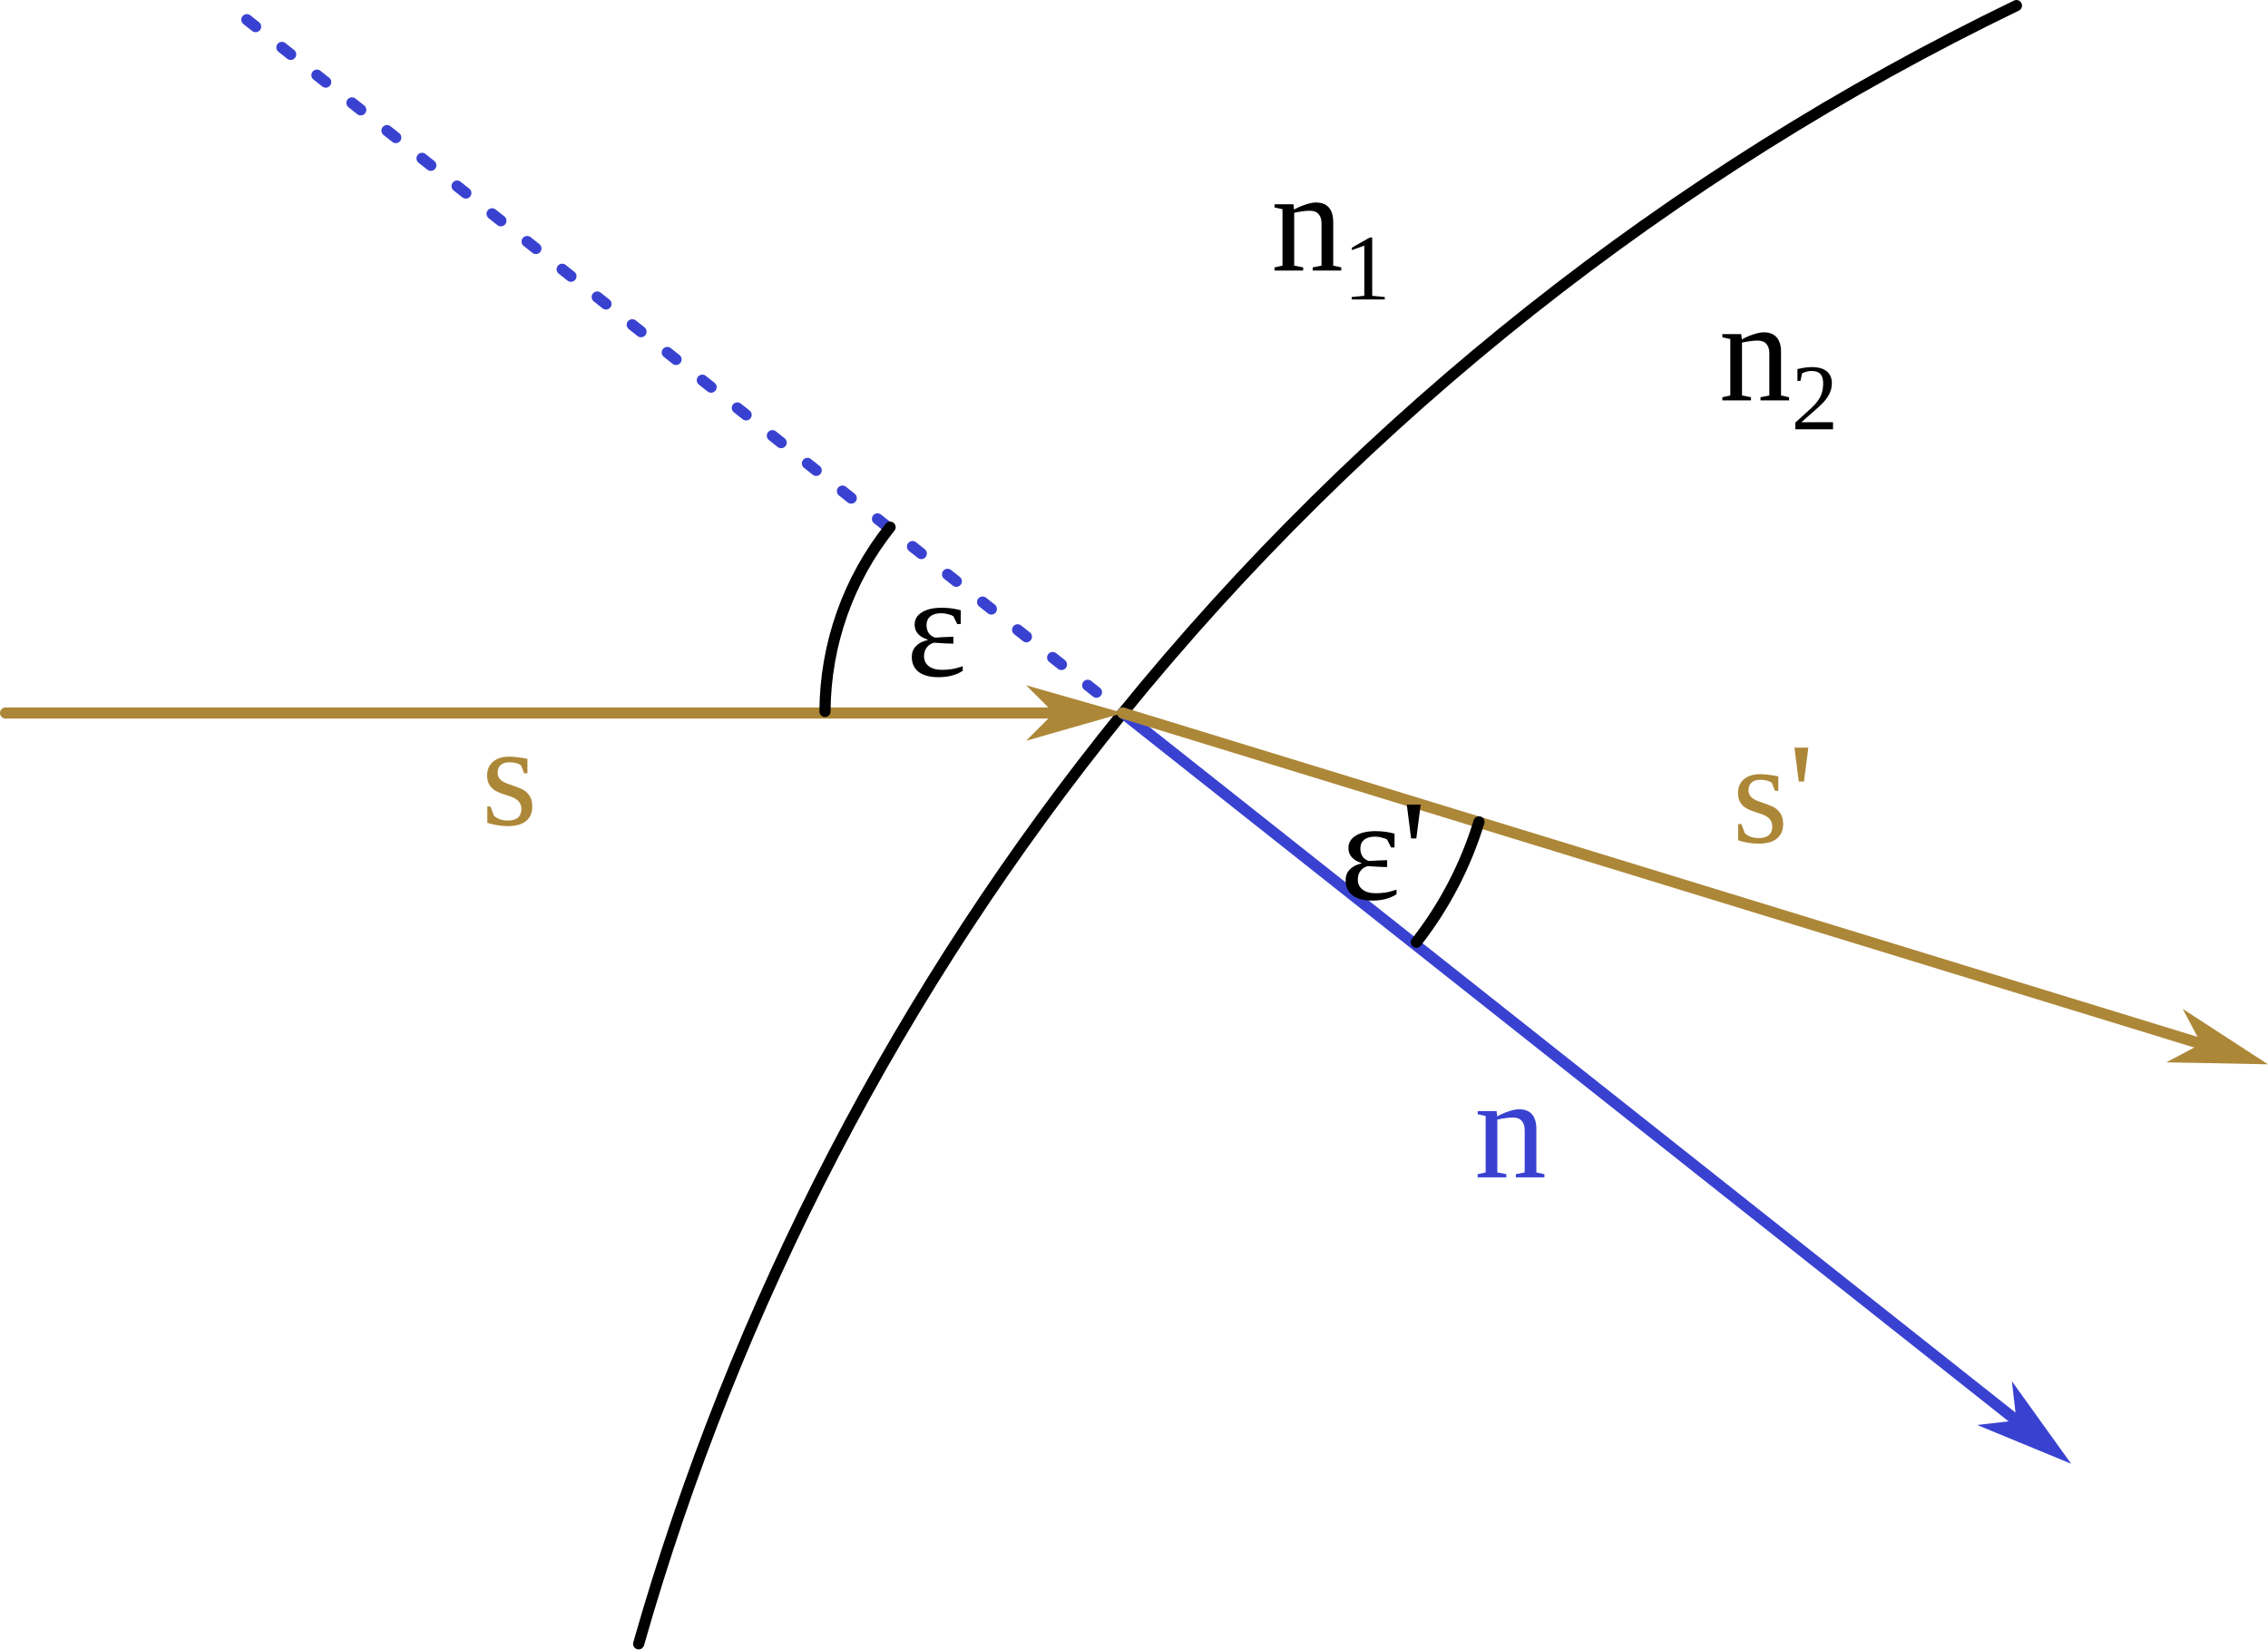
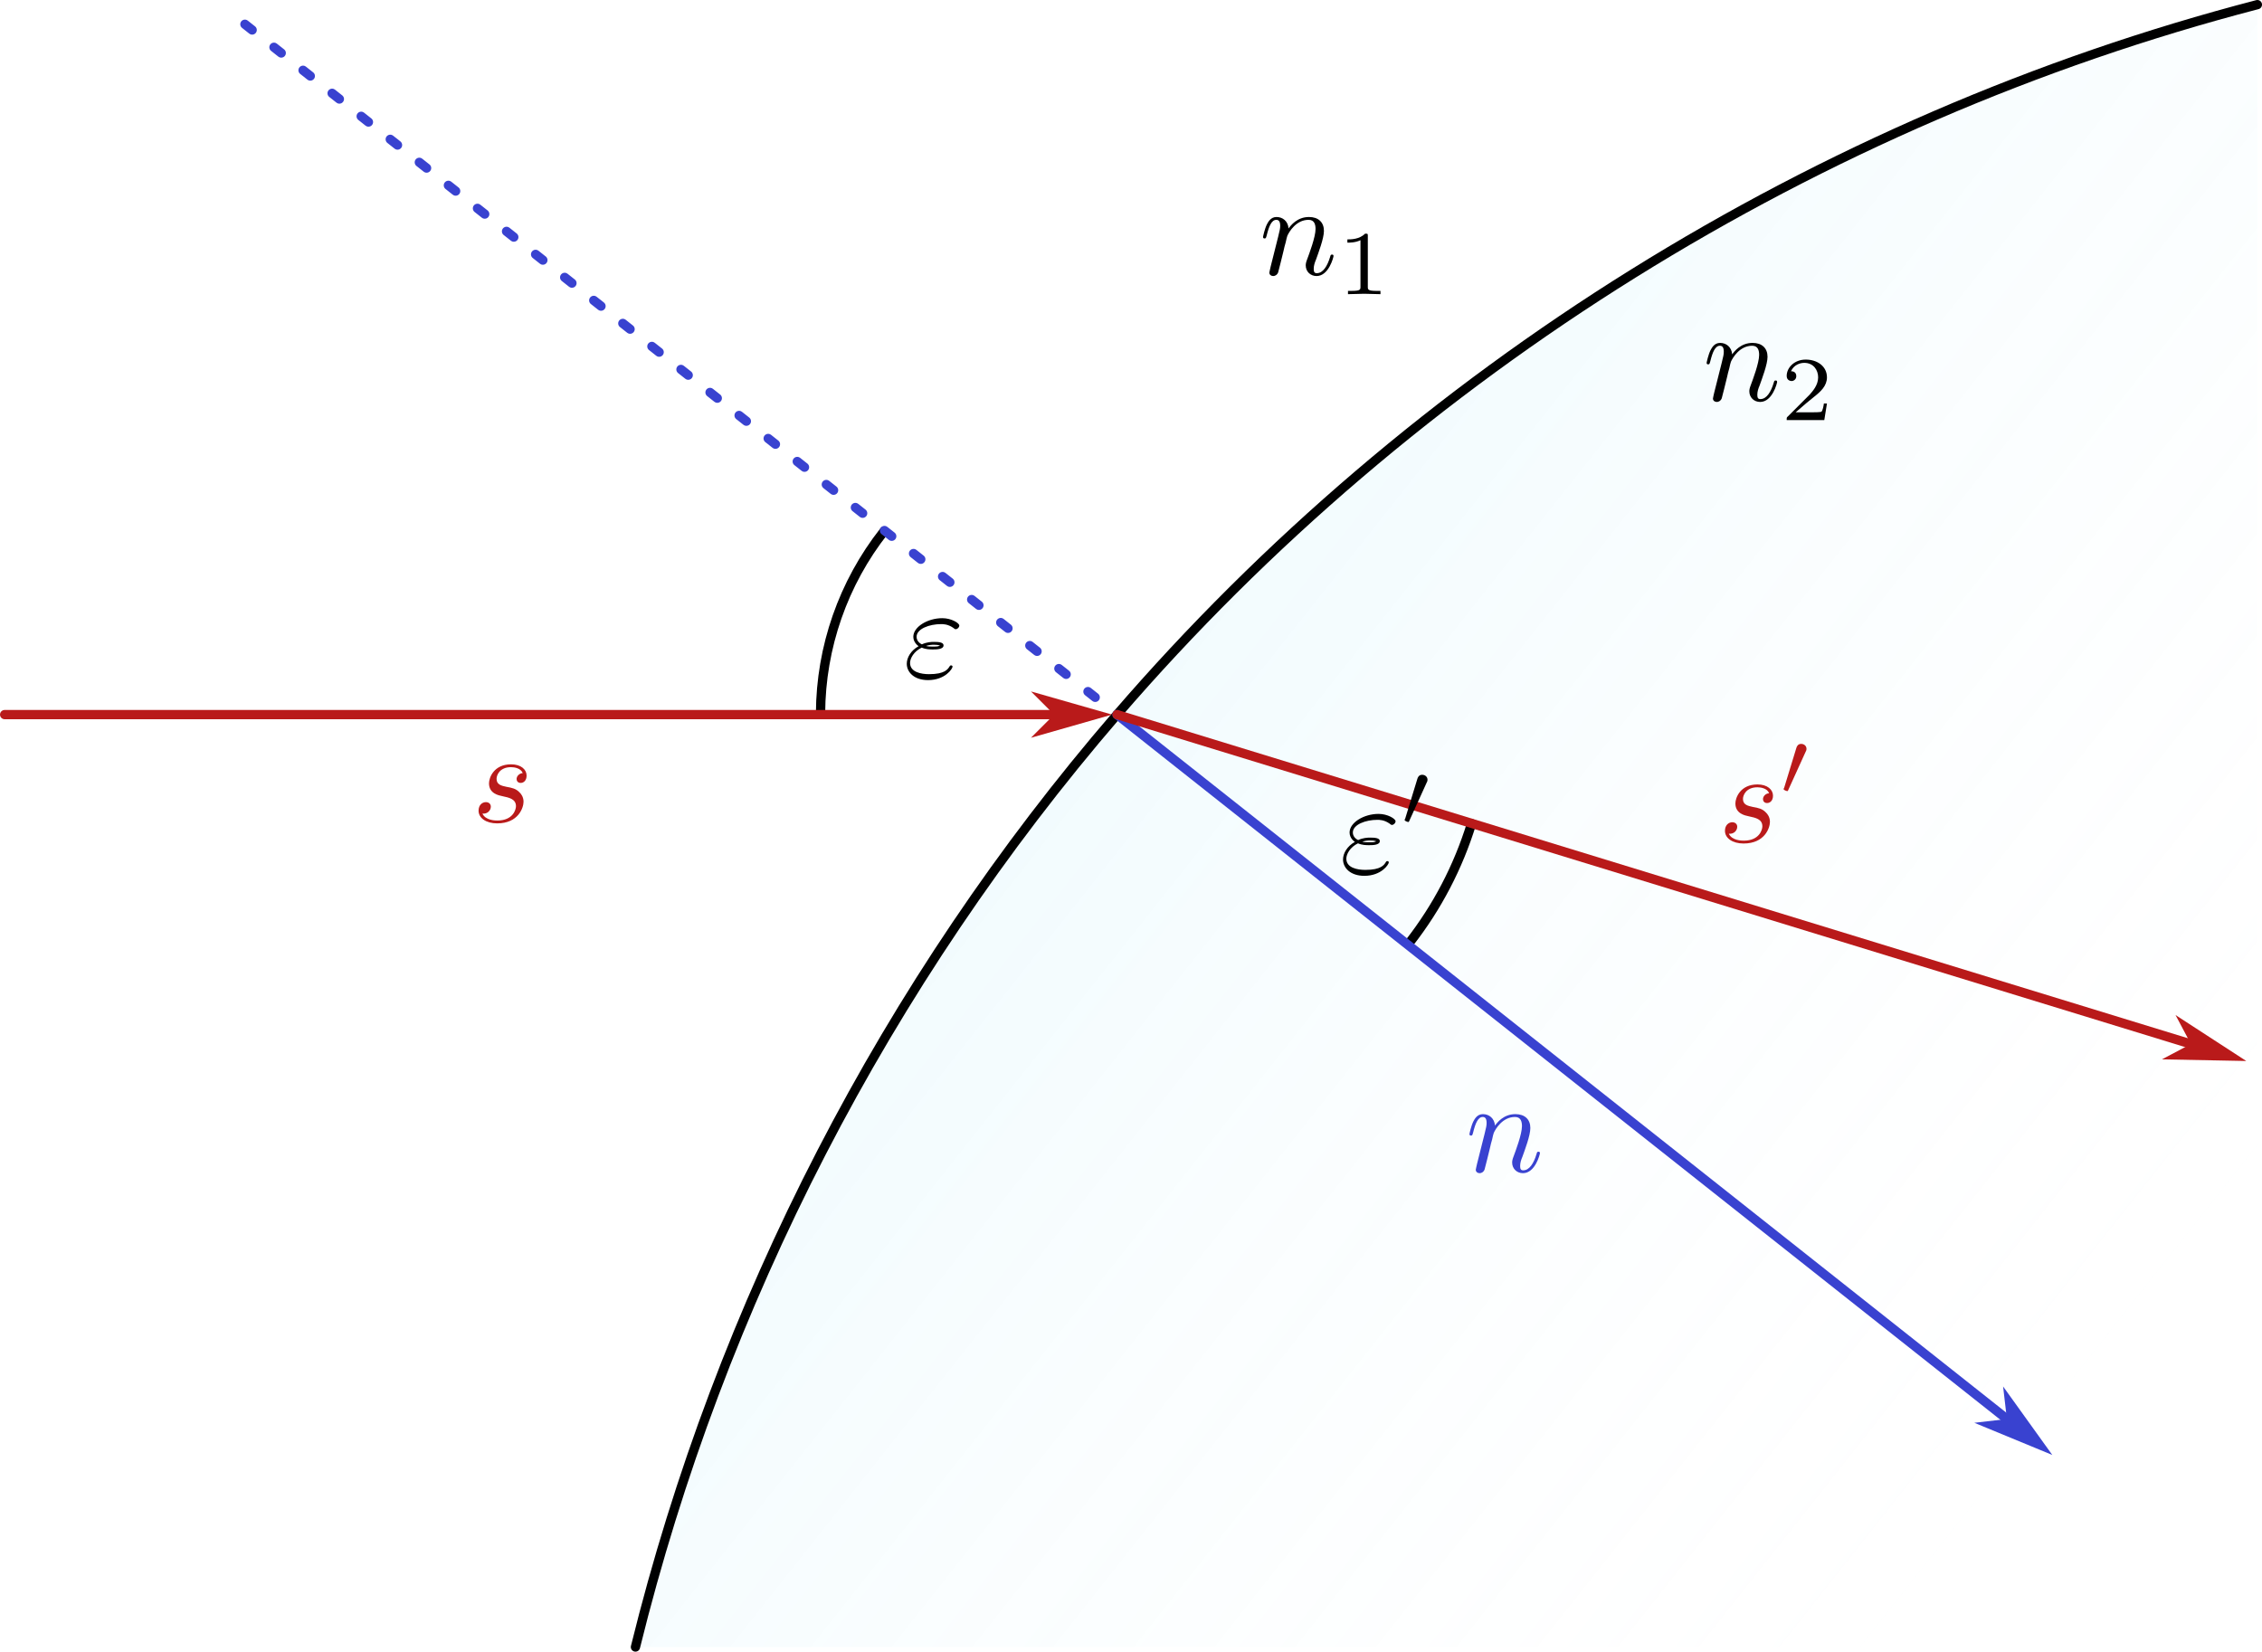
- <svg xmlns="http://www.w3.org/2000/svg" width="60.907mm" height="44.3mm" viewBox="0 0 60.907 44.3" version="1.1" id="svg5">
+ <svg xmlns="http://www.w3.org/2000/svg" xmlns:xlink="http://www.w3.org/1999/xlink" width="61.007mm" height="44.55mm" viewBox="0 0 61.007 44.55" version="1.1" id="svg5">
  <defs id="defs2">
-     <marker style="overflow:visible" id="marker41430" refX="0" refY="0" orient="auto-start-reverse" markerWidth="8.75" markerHeight="5" viewBox="0 0 8.75 5" preserveAspectRatio="xMidYMid">
-       <path style="fill:context-stroke;fill-rule:evenodd;stroke:none" d="M 0,0 5,-5 -12.5,0 5,5 Z" id="path41428" transform="scale(-0.5)" />
-     </marker>
-     <marker style="overflow:visible" id="marker41430_Fnone_S-ad8738" refX="0" refY="0" orient="auto-start-reverse" markerWidth="8.75" markerHeight="5" viewBox="0 0 8.75 5" preserveAspectRatio="xMidYMid">
-       <path style="fill:#ad8738;fill-rule:evenodd;stroke:none" d="M 0,0 5,-5 -12.5,0 5,5 Z" id="path41576" transform="scale(-0.5)" />
-     </marker>
+     <linearGradient id="linearGradient68491">
+       <stop style="stop-color:#00b7ea;stop-opacity:0.106;" offset="0" id="stop68487" />
+       <stop style="stop-color:#ffffff;stop-opacity:0;" offset="1" id="stop68489" />
+     </linearGradient>
    <marker style="overflow:visible" id="Arrow1L" refX="0" refY="0" orient="auto-start-reverse" markerWidth="8.75" markerHeight="5" viewBox="0 0 8.75 5" preserveAspectRatio="xMidYMid">
      <path style="fill:context-stroke;fill-rule:evenodd;stroke:none" d="M 0,0 5,-5 -12.5,0 5,5 Z" id="arrow1L" transform="scale(-0.5)" />
+     </marker>
+     <marker style="overflow:visible" id="Arrow1L_Fnone_S-b91a1a" refX="0" refY="0" orient="auto-start-reverse" markerWidth="8.75" markerHeight="5" viewBox="0 0 8.75 5" preserveAspectRatio="xMidYMid">
+       <path style="fill:#b91a1a;fill-rule:evenodd;stroke:none" d="M 0,0 5,-5 -12.5,0 5,5 Z" id="path122865" transform="scale(-0.5)" />
+     </marker>
+     <marker style="overflow:visible" id="Arrow1L_Fnone_S-b91a1a_reversed" refX="0" refY="0" orient="auto" markerWidth="8.75" markerHeight="5" viewBox="0 0 8.75 5" preserveAspectRatio="xMidYMid">
+       <g transform="rotate(180,0,0)" id="g122870">
+         <path style="fill:#b91a1a;fill-rule:evenodd;stroke:none" d="M 0,0 5,-5 -12.5,0 5,5 Z" id="path122868" transform="scale(-0.5)" />
+       </g>
    </marker>
    <marker style="overflow:visible" id="Arrow1L_Fnone_S-3942d0" refX="0" refY="0" orient="auto-start-reverse" markerWidth="8.75" markerHeight="5" viewBox="0 0 8.75 5" preserveAspectRatio="xMidYMid">
      <path style="fill:#3942d0;fill-rule:evenodd;stroke:none" d="M 0,0 5,-5 -12.5,0 5,5 Z" id="path41582" transform="scale(-0.5)" />
    </marker>
-     <marker style="overflow:visible" id="Arrow1L_Fnone_S-ad8738" refX="0" refY="0" orient="auto-start-reverse" markerWidth="8.75" markerHeight="5" viewBox="0 0 8.75 5" preserveAspectRatio="xMidYMid">
-       <path style="fill:#ad8738;fill-rule:evenodd;stroke:none" d="M 0,0 5,-5 -12.5,0 5,5 Z" id="path41579" transform="scale(-0.5)" />
-     </marker>
-     <marker style="overflow:visible" id="Arrow1L_Fnone_S-ad8738_reversed" refX="0" refY="0" orient="auto" markerWidth="8.75" markerHeight="5" viewBox="0 0 8.75 5" preserveAspectRatio="xMidYMid">
-       <g transform="rotate(180,0,0)" id="g41587">
-         <path style="fill:#ad8738;fill-rule:evenodd;stroke:none" d="M 0,0 5,-5 -12.5,0 5,5 Z" id="path41585" transform="scale(-0.5)" />
+     <defs id="id-a40efed2-dd10-48c7-91ae-0a2657294b87">
+       <g id="id-cb6edfe9-d0ef-463b-b6ff-732cc5ac2eb6">
+         <g id="id-99acf656-a1e8-435a-8cd7-b72390987034" />
+         <g id="id-228c1a37-0928-40a1-8f78-6102290573c5">
+           <path d="M 3.891,-3.734 C 3.625,-3.719 3.422,-3.5 3.422,-3.281 c 0,0.141 0.094,0.297 0.312,0.297 0.219,0 0.453,-0.172 0.453,-0.562 C 4.188,-4 3.766,-4.406 3,-4.406 c -1.312,0 -1.688,1.016 -1.688,1.453 0,0.781 0.734,0.922 1.031,0.984 0.516,0.109 1.031,0.219 1.031,0.766 0,0.25 -0.219,1.094 -1.422,1.094 -0.141,0 -0.906,0 -1.141,-0.531 0.391,0.047 0.641,-0.25 0.641,-0.531 0,-0.219 -0.172,-0.344 -0.375,-0.344 -0.266,0 -0.562,0.203 -0.562,0.656 0,0.562 0.578,0.969 1.422,0.969 1.625,0 2.016,-1.203 2.016,-1.656 0,-0.359 -0.188,-0.609 -0.312,-0.719 -0.266,-0.281 -0.562,-0.344 -1,-0.422 -0.359,-0.078 -0.75,-0.156 -0.75,-0.609 C 1.891,-3.578 2.125,-4.188 3,-4.188 c 0.25,0 0.75,0.078 0.891,0.453 z m 0,0" id="id-9bd907cc-fc22-42d2-81ae-a7f9586133f5" />
+         </g>
+         <g id="id-41c7bb74-365b-43b9-963f-7880ff7cdfcd">
+           <path d="m 0.875,-0.594 c -0.031,0.156 -0.094,0.391 -0.094,0.438 0,0.172 0.141,0.266 0.297,0.266 0.125,0 0.297,-0.078 0.375,-0.281 0,-0.016 0.125,-0.484 0.188,-0.734 l 0.219,-0.891 C 1.906,-2.031 1.969,-2.25 2.031,-2.469 c 0.031,-0.172 0.109,-0.469 0.125,-0.5 0.141,-0.312 0.672,-1.219 1.625,-1.219 0.453,0 0.531,0.375 0.531,0.703 0,0.609 -0.484,1.891 -0.641,2.312 C 3.578,-0.938 3.562,-0.812 3.562,-0.703 c 0,0.469 0.359,0.812 0.828,0.812 0.938,0 1.297,-1.453 1.297,-1.531 0,-0.109 -0.078,-0.109 -0.109,-0.109 -0.109,0 -0.109,0.031 -0.156,0.188 -0.203,0.672 -0.531,1.234 -1.016,1.234 -0.172,0 -0.234,-0.094 -0.234,-0.328 0,-0.25 0.078,-0.484 0.172,-0.703 0.188,-0.531 0.609,-1.625 0.609,-2.203 0,-0.656 -0.422,-1.062 -1.141,-1.062 -0.906,0 -1.391,0.641 -1.562,0.875 -0.047,-0.562 -0.453,-0.875 -0.922,-0.875 -0.453,0 -0.641,0.391 -0.734,0.562 C 0.422,-3.5 0.297,-2.906 0.297,-2.875 c 0,0.109 0.094,0.109 0.109,0.109 0.109,0 0.109,-0.016 0.172,-0.234 0.172,-0.703 0.375,-1.188 0.734,-1.188 0.188,0 0.297,0.125 0.297,0.453 0,0.219 -0.031,0.328 -0.156,0.844 z m 0,0" id="id-4b056b67-7729-414f-bee2-ce72c3a88d91" />
+         </g>
+         <g id="id-d7de61a4-a676-4b5d-99f1-ee28e2f9f4e0">
+           <path d="M 1.406,-2.266 C 1.734,-2.125 2.031,-2.125 2.266,-2.125 c 0.25,0 0.812,0 0.812,-0.312 0,-0.234 -0.359,-0.266 -0.734,-0.266 -0.203,0 -0.562,0.016 -0.922,0.188 C 1.188,-2.625 1.016,-2.828 1.016,-3.094 c 0,-0.609 0.984,-0.969 1.875,-0.969 0.156,0 0.516,0 0.922,0.281 0.109,0.078 0.125,0.109 0.188,0.109 0.141,0 0.281,-0.141 0.281,-0.281 0,-0.188 -0.609,-0.562 -1.297,-0.562 -1.141,0 -2.219,0.672 -2.219,1.422 0,0.438 0.359,0.688 0.406,0.719 -0.594,0.328 -0.906,0.875 -0.906,1.344 0,0.641 0.562,1.25 1.625,1.25 1.312,0 1.875,-0.875 1.875,-1.031 0,-0.062 -0.062,-0.094 -0.109,-0.094 -0.062,0 -0.094,0.031 -0.109,0.062 -0.141,0.234 -0.375,0.609 -1.578,0.609 -0.609,0 -1.453,-0.156 -1.453,-0.859 0,-0.344 0.281,-0.875 0.891,-1.172 z m 0.328,-0.125 c 0.234,-0.078 0.438,-0.094 0.609,-0.094 0.25,0 0.281,0.016 0.469,0.062 -0.156,0.062 -0.172,0.078 -0.547,0.078 -0.219,0 -0.344,0 -0.531,-0.047 z m 0,0" id="id-a2526ba7-92b8-4940-8e50-528f0ad32d5c" />
+         </g>
+         <g id="id-6de5cdc5-ca3b-4b8a-b275-d674bd05df5f" />
+         <g id="id-288c4c2e-8a76-4006-8b31-e6f9eb1abae4">
+           <path d="m 2.016,-3.297 c 0.062,-0.109 0.062,-0.172 0.062,-0.219 0,-0.219 -0.188,-0.375 -0.406,-0.375 -0.266,0 -0.344,0.219 -0.375,0.328 L 0.375,-0.547 c -0.016,0.016 -0.047,0.094 -0.047,0.109 0,0.078 0.219,0.156 0.281,0.156 0.047,0 0.047,-0.016 0.094,-0.125 z m 0,0" id="id-b47e2dbb-0425-469d-91d5-e02eb059066b" />
+         </g>
+         <g id="id-93207250-c330-4a9f-a267-ae11bebdea6e" />
+         <g id="id-af14403f-3d0c-49ff-adab-f78a90ad8a59">
+           <path d="m 2.328,-4.438 c 0,-0.188 0,-0.188 -0.203,-0.188 -0.453,0.438 -1.078,0.438 -1.359,0.438 v 0.25 c 0.156,0 0.625,0 1,-0.188 v 3.547 c 0,0.234 0,0.328 -0.688,0.328 H 0.812 V 0 c 0.125,0 0.984,-0.031 1.234,-0.031 0.219,0 1.094,0.031 1.25,0.031 V -0.25 H 3.031 c -0.703,0 -0.703,-0.094 -0.703,-0.328 z m 0,0" id="id-2c3c7154-bec3-4fc1-a7a9-86f33d339d1e" />
+         </g>
+         <g id="id-c22c24c4-fd32-41de-a624-e0d40b038a5c">
+           <path d="M 3.516,-1.266 H 3.281 c -0.016,0.156 -0.094,0.562 -0.188,0.625 C 3.047,-0.594 2.516,-0.594 2.406,-0.594 H 1.125 c 0.734,-0.641 0.984,-0.844 1.391,-1.172 0.516,-0.406 1,-0.844 1,-1.5 0,-0.844 -0.734,-1.359 -1.625,-1.359 -0.859,0 -1.453,0.609 -1.453,1.25 0,0.344 0.297,0.391 0.375,0.391 0.156,0 0.359,-0.125 0.359,-0.375 0,-0.125 -0.047,-0.375 -0.406,-0.375 C 0.984,-4.219 1.453,-4.375 1.781,-4.375 c 0.703,0 1.062,0.547 1.062,1.109 0,0.609 -0.438,1.078 -0.656,1.328 L 0.516,-0.266 C 0.438,-0.203 0.438,-0.188 0.438,0 h 2.875 z m 0,0" id="id-7d6d0520-21fe-4280-b107-56e679e04471" />
+         </g>
      </g>
-     </marker>
+     </defs>
+     <linearGradient xlink:href="#linearGradient68491" id="linearGradient68493" x1="89.057" y1="41.337" x2="125.225" y2="69.97" gradientUnits="userSpaceOnUse" />
  </defs>
-   <g id="layer1" transform="translate(-69.84898,-30.85)">
-     <path style="fill:none;stroke:#000000;stroke-width:0.3;stroke-linecap:round;stroke-linejoin:miter;stroke-dasharray:none;stroke-opacity:1" d="m 87,75 c 2.591,-9.095 7.043,-17.655 13,-25 6.48,-7.989 14.738,-14.526 24,-19" id="path297" />
-     <path style="fill:none;stroke:#3942d0;stroke-width:0.3;stroke-linecap:round;stroke-linejoin:miter;stroke-dasharray:none;stroke-opacity:1;marker-end:url(#Arrow1L_Fnone_S-3942d0)" d="m 100,50 24,19" id="path301" />
-     <path style="fill:none;stroke:#ad8738;stroke-width:0.3;stroke-linecap:round;stroke-linejoin:miter;stroke-dasharray:none;stroke-opacity:1;marker-end:url(#marker41430_Fnone_S-ad8738)" d="m 100,50 28.963,8.885" id="path305" />
-     <path style="fill:none;stroke:#ad8738;stroke-width:0.298;stroke-linecap:round;stroke-linejoin:miter;stroke-dasharray:none;stroke-opacity:1;marker-start:url(#Arrow1L_Fnone_S-ad8738_reversed)" d="M 98.151,50 H 69.998" id="path309" />
-     <path style="fill:none;stroke:#3942d0;stroke-width:0.3;stroke-linecap:round;stroke-linejoin:miter;stroke-dasharray:0.3, 0.9;stroke-dashoffset:1.5;stroke-opacity:1" d="M 100,50 76,31" id="path421" />
+   <g id="layer1" transform="translate(-69.87363,-30.725)">
+     <path style="fill:url(#linearGradient68493);fill-opacity:1;fill-rule:nonzero;stroke:none;stroke-width:0.25;stroke-linecap:round;stroke-linejoin:miter;stroke-dasharray:none;stroke-opacity:1" d="m 100,50 c 8.007,-9.288 18.888,-16.062 30.756,-19.15 v 0 44.3 H 87.012 C 89.293,65.905 93.782,57.212 100,50 Z" id="path297-6-5" />
+     <path style="fill:none;fill-opacity:1;fill-rule:nonzero;stroke:#000000;stroke-width:0.25;stroke-linecap:round;stroke-linejoin:miter;stroke-dasharray:none;stroke-opacity:1" d="M 87.012,75.15 C 89.293,65.905 93.782,57.212 100,50 c 8.007,-9.288 18.888,-16.062 30.756,-19.15" id="path297-6" />
+     <path style="fill:none;stroke:#000000;stroke-width:0.25;stroke-linecap:round;stroke-linejoin:bevel;stroke-dasharray:none;stroke-dashoffset:0;stroke-opacity:1;paint-order:fill markers stroke" id="path2628-3" d="m 92.004,49.958 a 8,8 0 0 1 1.713,-4.905" />
+     <path style="fill:none;stroke:#000000;stroke-width:0.25;stroke-linecap:round;stroke-linejoin:bevel;stroke-dasharray:none;stroke-dashoffset:0;stroke-opacity:1;paint-order:fill markers stroke" id="path2628" d="m 109.562,52.94 a 10,10 0 0 1 -1.678,3.216" />
+     <path style="fill:none;stroke:#3942d0;stroke-width:0.25;stroke-linecap:round;stroke-linejoin:miter;stroke-dasharray:none;stroke-opacity:1;marker-end:url(#Arrow1L_Fnone_S-3942d0)" d="m 100,50 24,19" id="path301" />
+     <path style="fill:none;stroke:#b91a1a;stroke-width:0.25;stroke-linecap:round;stroke-linejoin:miter;stroke-dasharray:none;stroke-opacity:1;marker-end:url(#Arrow1L_Fnone_S-b91a1a)" d="m 100,50 28.963,8.885" id="path305" />
+     <path style="fill:none;stroke:#b91a1a;stroke-width:0.25;stroke-linecap:round;stroke-linejoin:miter;stroke-dasharray:none;stroke-opacity:1;marker-start:url(#Arrow1L_Fnone_S-b91a1a_reversed)" d="M 98.304,50 H 69.999" id="path309" />
+     <path style="fill:none;stroke:#3942d0;stroke-width:0.25;stroke-linecap:round;stroke-linejoin:miter;stroke-dasharray:0.25, 0.75;stroke-dashoffset:1.25;stroke-opacity:1" d="M 100,50 76,31" id="path421" />
    <path style="fill:#3c1a1a;stroke-width:4;stroke-linecap:round;stroke-linejoin:bevel;stroke-dasharray:0.253, 0.758;stroke-dashoffset:0;paint-order:fill markers stroke" id="path1786" d="m 106,50 a 6,1 0 0 1 -9.1e-4,0.017" />
-     <path style="fill:none;stroke:#000000;stroke-width:0.3;stroke-linecap:round;stroke-linejoin:bevel;stroke-dasharray:none;stroke-dashoffset:0;stroke-opacity:1;paint-order:fill markers stroke" id="path2628" d="m 109.567,52.924 a 10,10 0 0 1 -1.683,3.233" />
-     <path style="fill:none;stroke:#000000;stroke-width:0.3;stroke-linecap:round;stroke-linejoin:bevel;stroke-dasharray:none;stroke-dashoffset:0;stroke-opacity:1;paint-order:fill markers stroke" id="path2628-3" d="m 92.004,49.958 a 8,8 0 0 1 1.748,-4.949" />
-     <g aria-label="n" id="text2706" style="font-size:3.881px;line-height:1.25;font-family:'Times New Roman';-inkscape-font-specification:'Times New Roman, ';text-align:center;text-anchor:middle;stroke-width:0.265;fill:#3942d0;fill-opacity:1">
-       <path d="m 110.056,60.834 q 0.146,-0.083 0.311,-0.136 0.165,-0.055 0.275,-0.055 0.231,0 0.349,0.135 0.117,0.135 0.117,0.39 v 1.171 l 0.216,0.047 v 0.085 h -0.767 v -0.085 l 0.237,-0.047 v -1.137 q 0,-0.157 -0.078,-0.246 -0.076,-0.091 -0.237,-0.091 -0.171,0 -0.419,0.055 v 1.419 l 0.241,0.047 v 0.085 h -0.769 v -0.085 l 0.214,-0.047 v -1.516 l -0.214,-0.047 v -0.085 h 0.508 z" id="path15132" style="fill:#3942d0;fill-opacity:1" />
+     <g fill="#000000" fill-opacity="1" id="id-f32fefc8-321d-4ddb-a3ca-703c354fbbfe" transform="matrix(0.352778,0,0,0.352778,30.1368,5.353203)" style="fill:#b91a1a;fill-opacity:1">
+       <g transform="translate(148.712,134.765)" id="g8782" style="fill:#b91a1a;fill-opacity:1">
+         <path d="M 3.891,-3.734 C 3.625,-3.719 3.422,-3.5 3.422,-3.281 c 0,0.141 0.094,0.297 0.312,0.297 0.219,0 0.453,-0.172 0.453,-0.562 C 4.188,-4 3.766,-4.406 3,-4.406 c -1.312,0 -1.688,1.016 -1.688,1.453 0,0.781 0.734,0.922 1.031,0.984 0.516,0.109 1.031,0.219 1.031,0.766 0,0.25 -0.219,1.094 -1.422,1.094 -0.141,0 -0.906,0 -1.141,-0.531 0.391,0.047 0.641,-0.25 0.641,-0.531 0,-0.219 -0.172,-0.344 -0.375,-0.344 -0.266,0 -0.562,0.203 -0.562,0.656 0,0.562 0.578,0.969 1.422,0.969 1.625,0 2.016,-1.203 2.016,-1.656 0,-0.359 -0.188,-0.609 -0.312,-0.719 -0.266,-0.281 -0.562,-0.344 -1,-0.422 -0.359,-0.078 -0.75,-0.156 -0.75,-0.609 C 1.891,-3.578 2.125,-4.188 3,-4.188 c 0.25,0 0.75,0.078 0.891,0.453 z m 0,0" id="id-c5e11bd2-a5a9-4f4b-a71d-f2d329a11a9c" style="fill:#b91a1a;fill-opacity:1;stroke-width:0.709;stroke-dasharray:none" />
+       </g>
    </g>
-     <g aria-label="s'" id="text2710" style="font-size:3.881px;line-height:1.25;font-family:'Times New Roman';-inkscape-font-specification:'Times New Roman, ';text-align:center;text-anchor:middle;stroke-width:0.265;fill:#ad8738;fill-opacity:1">
-       <path d="m 117.736,52.971 q 0,0.265 -0.169,0.402 -0.167,0.136 -0.495,0.136 -0.133,0 -0.294,-0.028 -0.159,-0.027 -0.25,-0.061 v -0.438 h 0.085 l 0.093,0.248 q 0.142,0.129 0.369,0.129 0.368,0 0.368,-0.315 0,-0.231 -0.29,-0.33 l -0.169,-0.055 q -0.191,-0.063 -0.279,-0.127 -0.087,-0.064 -0.135,-0.157 -0.047,-0.095 -0.047,-0.227 0,-0.235 0.159,-0.369 0.161,-0.136 0.434,-0.136 0.195,0 0.489,0.059 v 0.388 h -0.089 l -0.08,-0.207 q -0.1,-0.089 -0.316,-0.089 -0.153,0 -0.235,0.076 -0.08,0.076 -0.08,0.205 0,0.108 0.072,0.182 0.074,0.074 0.222,0.123 0.279,0.095 0.364,0.138 0.085,0.044 0.144,0.108 0.061,0.063 0.093,0.144 0.034,0.081 0.034,0.201 z" id="path15122" style="fill:#ad8738;fill-opacity:1" />
-       <path d="m 118.039,50.93 h 0.373 l -0.117,0.911 h -0.14 z" id="path15124" style="fill:#ad8738;fill-opacity:1" />
+     <g fill="#000000" fill-opacity="1" id="id-ed8301f8-1c92-4236-815f-2e90b1e13594" transform="matrix(0.352778,0,0,0.352778,63.75262,1.678547)" style="fill:#b91a1a;fill-opacity:1">
+       <g transform="translate(148.712,146.72)" id="g8786" style="fill:#b91a1a;fill-opacity:1">
+         <path d="M 3.891,-3.734 C 3.625,-3.719 3.422,-3.5 3.422,-3.281 c 0,0.141 0.094,0.297 0.312,0.297 0.219,0 0.453,-0.172 0.453,-0.562 C 4.188,-4 3.766,-4.406 3,-4.406 c -1.312,0 -1.688,1.016 -1.688,1.453 0,0.781 0.734,0.922 1.031,0.984 0.516,0.109 1.031,0.219 1.031,0.766 0,0.25 -0.219,1.094 -1.422,1.094 -0.141,0 -0.906,0 -1.141,-0.531 0.391,0.047 0.641,-0.25 0.641,-0.531 0,-0.219 -0.172,-0.344 -0.375,-0.344 -0.266,0 -0.562,0.203 -0.562,0.656 0,0.562 0.578,0.969 1.422,0.969 1.625,0 2.016,-1.203 2.016,-1.656 0,-0.359 -0.188,-0.609 -0.312,-0.719 -0.266,-0.281 -0.562,-0.344 -1,-0.422 -0.359,-0.078 -0.75,-0.156 -0.75,-0.609 C 1.891,-3.578 2.125,-4.188 3,-4.188 c 0.25,0 0.75,0.078 0.891,0.453 z m 0,0" id="id-e3ad7a59-f819-495d-8dd2-a4377df838f3" style="fill:#b91a1a;fill-opacity:1;stroke-width:0.709;stroke-dasharray:none" />
+       </g>
    </g>
-     <g aria-label="s" id="text2714" style="font-size:3.881px;line-height:1.25;font-family:'Times New Roman';-inkscape-font-specification:'Times New Roman, ';text-align:center;text-anchor:middle;stroke-width:0.265;fill:#ad8738;fill-opacity:1">
-       <path d="m 84.144,52.5 q 0,0.265 -0.169,0.402 -0.167,0.136 -0.495,0.136 -0.133,0 -0.294,-0.028 -0.159,-0.027 -0.25,-0.061 v -0.438 h 0.085 l 0.093,0.248 q 0.142,0.129 0.369,0.129 0.368,0 0.368,-0.315 0,-0.231 -0.29,-0.33 l -0.169,-0.055 q -0.191,-0.063 -0.279,-0.127 -0.087,-0.064 -0.135,-0.157 -0.047,-0.095 -0.047,-0.227 0,-0.235 0.159,-0.369 0.161,-0.136 0.434,-0.136 0.195,0 0.489,0.059 v 0.388 h -0.089 l -0.08,-0.207 q -0.1,-0.089 -0.316,-0.089 -0.153,0 -0.235,0.076 -0.08,0.076 -0.08,0.205 0,0.108 0.072,0.182 0.074,0.074 0.222,0.123 0.279,0.095 0.364,0.138 0.085,0.044 0.144,0.108 0.061,0.063 0.093,0.144 0.034,0.081 0.034,0.201 z" id="path15119" style="fill:#ad8738;fill-opacity:1" />
+     <g fill="#000000" fill-opacity="1" id="id-9a226091-e1f3-47b4-b500-e216eea3c190" transform="matrix(0.352778,0,0,0.352778,63.75262,1.678547)" style="fill:#b91a1a;fill-opacity:1">
+       <g transform="translate(153.382,143.104)" id="g8790" style="fill:#b91a1a;fill-opacity:1">
+         <path d="m 2.016,-3.297 c 0.062,-0.109 0.062,-0.172 0.062,-0.219 0,-0.219 -0.188,-0.375 -0.406,-0.375 -0.266,0 -0.344,0.219 -0.375,0.328 L 0.375,-0.547 c -0.016,0.016 -0.047,0.094 -0.047,0.109 0,0.078 0.219,0.156 0.281,0.156 0.047,0 0.047,-0.016 0.094,-0.125 z m 0,0" id="id-f95fd0ca-8266-494f-863e-8e7abf728f9f" style="fill:#b91a1a;fill-opacity:1;stroke-width:0.709;stroke-dasharray:none" />
+       </g>
    </g>
-     <g aria-label="ε" id="text3480" style="font-size:3.881px;line-height:1.25;font-family:'Times New Roman';-inkscape-font-specification:'Times New Roman, ';text-align:center;text-anchor:middle;stroke-width:0.265">
-       <path d="m 95.703,48.867 q -0.26,0.171 -0.652,0.171 -0.347,0 -0.532,-0.142 -0.184,-0.144 -0.184,-0.405 0,-0.172 0.114,-0.29 0.116,-0.119 0.311,-0.159 v -0.013 q -0.349,-0.116 -0.349,-0.402 0,-0.212 0.197,-0.333 0.197,-0.121 0.532,-0.121 0.269,0 0.51,0.068 l -0.002,0.371 h -0.091 l -0.108,-0.214 q -0.051,-0.03 -0.144,-0.053 -0.091,-0.025 -0.178,-0.025 -0.189,0 -0.294,0.085 -0.102,0.083 -0.102,0.235 0,0.129 0.063,0.218 0.064,0.087 0.171,0.117 0.076,-0.008 0.225,-0.013 0.152,-0.008 0.201,-0.008 h 0.061 v 0.182 h -0.061 q -0.129,0 -0.46,-0.025 -0.131,0.038 -0.199,0.135 -0.068,0.095 -0.068,0.227 0,0.171 0.127,0.269 0.129,0.099 0.354,0.099 0.131,0 0.258,-0.019 0.127,-0.019 0.301,-0.078 z" id="path15116" />
+     <g fill="#000000" fill-opacity="1" id="id-3faf59a3-04c2-4105-9abe-84b9522e4df3" transform="matrix(0.352778,0,0,0.352778,56.93812,6.35352)" style="fill:#3942d0;fill-opacity:1">
+       <g transform="translate(148.712,158.675)" id="g8794" style="fill:#3942d0;fill-opacity:1">
+         <path d="m 0.875,-0.594 c -0.031,0.156 -0.094,0.391 -0.094,0.438 0,0.172 0.141,0.266 0.297,0.266 0.125,0 0.297,-0.078 0.375,-0.281 0,-0.016 0.125,-0.484 0.188,-0.734 l 0.219,-0.891 C 1.906,-2.031 1.969,-2.25 2.031,-2.469 c 0.031,-0.172 0.109,-0.469 0.125,-0.5 0.141,-0.312 0.672,-1.219 1.625,-1.219 0.453,0 0.531,0.375 0.531,0.703 0,0.609 -0.484,1.891 -0.641,2.312 C 3.578,-0.938 3.562,-0.812 3.562,-0.703 c 0,0.469 0.359,0.812 0.828,0.812 0.938,0 1.297,-1.453 1.297,-1.531 0,-0.109 -0.078,-0.109 -0.109,-0.109 -0.109,0 -0.109,0.031 -0.156,0.188 -0.203,0.672 -0.531,1.234 -1.016,1.234 -0.172,0 -0.234,-0.094 -0.234,-0.328 0,-0.25 0.078,-0.484 0.172,-0.703 0.188,-0.531 0.609,-1.625 0.609,-2.203 0,-0.656 -0.422,-1.062 -1.141,-1.062 -0.906,0 -1.391,0.641 -1.562,0.875 -0.047,-0.562 -0.453,-0.875 -0.922,-0.875 -0.453,0 -0.641,0.391 -0.734,0.562 C 0.422,-3.5 0.297,-2.906 0.297,-2.875 c 0,0.109 0.094,0.109 0.109,0.109 0.109,0 0.109,-0.016 0.172,-0.234 0.172,-0.703 0.375,-1.188 0.734,-1.188 0.188,0 0.297,0.125 0.297,0.453 0,0.219 -0.031,0.328 -0.156,0.844 z m 0,0" id="id-119f8096-aae3-4db7-bed3-469dedf11c94" style="fill:#3942d0;fill-opacity:1;stroke-width:0.709;stroke-dasharray:none" />
+       </g>
    </g>
-     <g aria-label="ε'" id="text3484" style="font-size:3.881px;line-height:1.25;font-family:'Times New Roman';-inkscape-font-specification:'Times New Roman, ';text-align:center;text-anchor:middle;stroke-width:0.265">
-       <path d="m 107.353,54.867 q -0.26,0.171 -0.652,0.171 -0.347,0 -0.532,-0.142 -0.184,-0.144 -0.184,-0.405 0,-0.172 0.114,-0.29 0.116,-0.119 0.311,-0.159 v -0.013 q -0.349,-0.116 -0.349,-0.402 0,-0.212 0.197,-0.333 0.197,-0.121 0.532,-0.121 0.269,0 0.51,0.068 l -0.002,0.371 h -0.091 l -0.108,-0.214 q -0.051,-0.03 -0.144,-0.053 -0.091,-0.025 -0.178,-0.025 -0.189,0 -0.294,0.085 -0.102,0.083 -0.102,0.235 0,0.129 0.062,0.218 0.064,0.087 0.171,0.117 0.076,-0.008 0.225,-0.013 0.152,-0.008 0.201,-0.008 h 0.061 v 0.182 h -0.061 q -0.129,0 -0.46,-0.025 -0.131,0.038 -0.199,0.135 -0.068,0.095 -0.068,0.227 0,0.171 0.127,0.269 0.129,0.099 0.354,0.099 0.131,0 0.258,-0.019 0.127,-0.019 0.301,-0.078 z" id="path15127" />
-       <path d="m 107.628,52.459 h 0.373 l -0.117,0.911 h -0.14 z" id="path15129" />
+     <g fill="#000000" fill-opacity="1" id="id-7afd9de3-9144-428f-8c33-a7dbf330f12d" transform="matrix(0.352778,0,0,0.352778,51.37095,-22.06238)">
+       <g transform="translate(148.712,170.63)" id="g8798">
+         <path d="m 0.875,-0.594 c -0.031,0.156 -0.094,0.391 -0.094,0.438 0,0.172 0.141,0.266 0.297,0.266 0.125,0 0.297,-0.078 0.375,-0.281 0,-0.016 0.125,-0.484 0.188,-0.734 l 0.219,-0.891 C 1.906,-2.031 1.969,-2.25 2.031,-2.469 c 0.031,-0.172 0.109,-0.469 0.125,-0.5 0.141,-0.312 0.672,-1.219 1.625,-1.219 0.453,0 0.531,0.375 0.531,0.703 0,0.609 -0.484,1.891 -0.641,2.312 C 3.578,-0.938 3.562,-0.812 3.562,-0.703 c 0,0.469 0.359,0.812 0.828,0.812 0.938,0 1.297,-1.453 1.297,-1.531 0,-0.109 -0.078,-0.109 -0.109,-0.109 -0.109,0 -0.109,0.031 -0.156,0.188 -0.203,0.672 -0.531,1.234 -1.016,1.234 -0.172,0 -0.234,-0.094 -0.234,-0.328 0,-0.25 0.078,-0.484 0.172,-0.703 0.188,-0.531 0.609,-1.625 0.609,-2.203 0,-0.656 -0.422,-1.062 -1.141,-1.062 -0.906,0 -1.391,0.641 -1.562,0.875 -0.047,-0.562 -0.453,-0.875 -0.922,-0.875 -0.453,0 -0.641,0.391 -0.734,0.562 C 0.422,-3.5 0.297,-2.906 0.297,-2.875 c 0,0.109 0.094,0.109 0.109,0.109 0.109,0 0.109,-0.016 0.172,-0.234 0.172,-0.703 0.375,-1.188 0.734,-1.188 0.188,0 0.297,0.125 0.297,0.453 0,0.219 -0.031,0.328 -0.156,0.844 z m 0,0" id="id-e51eb2ff-6c7e-4078-9c71-5af1b25025cb" style="stroke-width:0.709;stroke-dasharray:none" />
+       </g>
    </g>
-     <g aria-label="n1" id="text3488" style="font-size:3.881px;line-height:1.25;font-family:'Times New Roman';-inkscape-font-specification:'Times New Roman, ';text-align:center;text-anchor:middle;stroke-width:0.265" transform="translate(1.058333,1.5875)">
-       <path d="m 103.542,34.892 q 0.146,-0.083 0.311,-0.136 0.165,-0.055 0.275,-0.055 0.231,0 0.349,0.135 0.117,0.135 0.117,0.39 v 1.171 l 0.216,0.047 v 0.085 h -0.767 V 36.444 l 0.237,-0.047 v -1.137 q 0,-0.157 -0.078,-0.246 -0.076,-0.091 -0.237,-0.091 -0.171,0 -0.419,0.055 v 1.419 l 0.241,0.047 v 0.085 h -0.769 v -0.085 l 0.214,-0.047 v -1.516 l -0.214,-0.047 v -0.085 h 0.508 z" id="path14988" />
-       <path d="m 105.641,37.207 0.337,0.033 v 0.065 h -0.888 v -0.065 l 0.339,-0.033 v -1.347 l -0.334,0.119 v -0.065 l 0.482,-0.273 h 0.064 z" style="font-size:65%;baseline-shift:sub" id="path14990" />
+     <g fill="#000000" fill-opacity="1" id="id-5cb661e3-adb4-4093-b639-741679bbaf33" transform="matrix(0.352778,0,0,0.352778,51.37095,-22.06238)">
+       <g transform="translate(154.692,172.125)" id="g8802">
+         <path d="m 2.328,-4.438 c 0,-0.188 0,-0.188 -0.203,-0.188 -0.453,0.438 -1.078,0.438 -1.359,0.438 v 0.25 c 0.156,0 0.625,0 1,-0.188 v 3.547 c 0,0.234 0,0.328 -0.688,0.328 H 0.812 V 0 c 0.125,0 0.984,-0.031 1.234,-0.031 0.219,0 1.094,0.031 1.25,0.031 V -0.25 H 3.031 c -0.703,0 -0.703,-0.094 -0.703,-0.328 z m 0,0" id="id-29a4c9df-1452-4260-863f-a502fd777cf7" style="stroke-width:0.709;stroke-dasharray:none" />
+       </g>
    </g>
-     <g aria-label="n2" id="text3494" style="font-size:3.881px;line-height:1.25;font-family:'Times New Roman';-inkscape-font-specification:'Times New Roman, ';text-align:center;text-anchor:middle;stroke-width:0.265" transform="translate(0.5291666,-1.5875)">
-       <path d="m 116.097,41.554 q 0.146,-0.083 0.311,-0.136 0.165,-0.055 0.275,-0.055 0.231,0 0.349,0.135 0.117,0.135 0.117,0.39 v 1.171 l 0.216,0.047 v 0.085 h -0.767 v -0.085 l 0.237,-0.047 v -1.137 q 0,-0.157 -0.078,-0.246 -0.076,-0.091 -0.237,-0.091 -0.171,0 -0.419,0.055 v 1.419 l 0.241,0.047 v 0.085 h -0.769 v -0.085 l 0.214,-0.047 v -1.516 l -0.214,-0.047 v -0.085 h 0.508 z" id="path14993" />
-       <path d="m 118.545,43.968 h -1.011 v -0.181 l 0.229,-0.208 q 0.22,-0.193 0.324,-0.313 0.103,-0.119 0.148,-0.246 0.046,-0.127 0.046,-0.291 0,-0.16 -0.073,-0.244 -0.073,-0.084 -0.238,-0.084 -0.065,0 -0.134,0.018 -0.069,0.017 -0.122,0.047 l -0.043,0.202 h -0.081 v -0.318 q 0.224,-0.053 0.381,-0.053 0.271,0 0.406,0.113 0.137,0.112 0.137,0.318 0,0.138 -0.054,0.261 -0.053,0.122 -0.164,0.244 -0.111,0.121 -0.367,0.339 -0.11,0.094 -0.233,0.206 h 0.85 z" style="font-size:65%;baseline-shift:sub" id="path14995" />
+     <g fill="#000000" fill-opacity="1" id="id-38443942-6774-45a8-915b-85e1f69bc03b" transform="matrix(0.352778,0,0,0.352778,63.33489,-22.88382)">
+       <g transform="translate(148.712,182.585)" id="g8806">
+         <path d="m 0.875,-0.594 c -0.031,0.156 -0.094,0.391 -0.094,0.438 0,0.172 0.141,0.266 0.297,0.266 0.125,0 0.297,-0.078 0.375,-0.281 0,-0.016 0.125,-0.484 0.188,-0.734 l 0.219,-0.891 C 1.906,-2.031 1.969,-2.25 2.031,-2.469 c 0.031,-0.172 0.109,-0.469 0.125,-0.5 0.141,-0.312 0.672,-1.219 1.625,-1.219 0.453,0 0.531,0.375 0.531,0.703 0,0.609 -0.484,1.891 -0.641,2.312 C 3.578,-0.938 3.562,-0.812 3.562,-0.703 c 0,0.469 0.359,0.812 0.828,0.812 0.938,0 1.297,-1.453 1.297,-1.531 0,-0.109 -0.078,-0.109 -0.109,-0.109 -0.109,0 -0.109,0.031 -0.156,0.188 -0.203,0.672 -0.531,1.234 -1.016,1.234 -0.172,0 -0.234,-0.094 -0.234,-0.328 0,-0.25 0.078,-0.484 0.172,-0.703 0.188,-0.531 0.609,-1.625 0.609,-2.203 0,-0.656 -0.422,-1.062 -1.141,-1.062 -0.906,0 -1.391,0.641 -1.562,0.875 -0.047,-0.562 -0.453,-0.875 -0.922,-0.875 -0.453,0 -0.641,0.391 -0.734,0.562 C 0.422,-3.5 0.297,-2.906 0.297,-2.875 c 0,0.109 0.094,0.109 0.109,0.109 0.109,0 0.109,-0.016 0.172,-0.234 0.172,-0.703 0.375,-1.188 0.734,-1.188 0.188,0 0.297,0.125 0.297,0.453 0,0.219 -0.031,0.328 -0.156,0.844 z m 0,0" id="id-c6e975cc-c6b1-4228-b360-2ad50af79757" style="stroke-width:0.709;stroke-dasharray:none" />
+       </g>
+     </g>
+     <g fill="#000000" fill-opacity="1" id="id-f8d83228-6eb4-4dc5-9987-74b748a88e1d" transform="matrix(0.352778,0,0,0.352778,63.33489,-22.88382)">
+       <g transform="translate(154.692,184.08)" id="g8810">
+         <path d="M 3.516,-1.266 H 3.281 c -0.016,0.156 -0.094,0.562 -0.188,0.625 C 3.047,-0.594 2.516,-0.594 2.406,-0.594 H 1.125 c 0.734,-0.641 0.984,-0.844 1.391,-1.172 0.516,-0.406 1,-0.844 1,-1.5 0,-0.844 -0.734,-1.359 -1.625,-1.359 -0.859,0 -1.453,0.609 -1.453,1.25 0,0.344 0.297,0.391 0.375,0.391 0.156,0 0.359,-0.125 0.359,-0.375 0,-0.125 -0.047,-0.375 -0.406,-0.375 C 0.984,-4.219 1.453,-4.375 1.781,-4.375 c 0.703,0 1.062,0.547 1.062,1.109 0,0.609 -0.438,1.078 -0.656,1.328 L 0.516,-0.266 C 0.438,-0.203 0.438,-0.188 0.438,0 h 2.875 z m 0,0" id="id-cca9394c-2d71-4e2e-a77a-a7ace7edba2f" style="stroke-width:0.709;stroke-dasharray:none" />
+       </g>
+     </g>
+     <g fill="#000000" fill-opacity="1" id="id-1219b94d-8a25-4812-9492-6315357dfa65" transform="matrix(0.352778,0,0,0.352778,41.77354,-19.6375)">
+       <g transform="translate(148.712,194.541)" id="g8814">
+         <path d="M 1.406,-2.266 C 1.734,-2.125 2.031,-2.125 2.266,-2.125 c 0.25,0 0.812,0 0.812,-0.312 0,-0.234 -0.359,-0.266 -0.734,-0.266 -0.203,0 -0.562,0.016 -0.922,0.188 C 1.188,-2.625 1.016,-2.828 1.016,-3.094 c 0,-0.609 0.984,-0.969 1.875,-0.969 0.156,0 0.516,0 0.922,0.281 0.109,0.078 0.125,0.109 0.188,0.109 0.141,0 0.281,-0.141 0.281,-0.281 0,-0.188 -0.609,-0.562 -1.297,-0.562 -1.141,0 -2.219,0.672 -2.219,1.422 0,0.438 0.359,0.688 0.406,0.719 -0.594,0.328 -0.906,0.875 -0.906,1.344 0,0.641 0.562,1.25 1.625,1.25 1.312,0 1.875,-0.875 1.875,-1.031 0,-0.062 -0.062,-0.094 -0.109,-0.094 -0.062,0 -0.094,0.031 -0.109,0.062 -0.141,0.234 -0.375,0.609 -1.578,0.609 -0.609,0 -1.453,-0.156 -1.453,-0.859 0,-0.344 0.281,-0.875 0.891,-1.172 z m 0.328,-0.125 c 0.234,-0.078 0.438,-0.094 0.609,-0.094 0.25,0 0.281,0.016 0.469,0.062 -0.156,0.062 -0.172,0.078 -0.547,0.078 -0.219,0 -0.344,0 -0.531,-0.047 z m 0,0" id="id-7a0a7b93-9d3d-4bd6-b648-7267a2ad0962" style="stroke-width:0.709;stroke-dasharray:none" />
+       </g>
+     </g>
+     <g fill="#000000" fill-opacity="1" id="id-1c2c7067-fc86-4a5f-a28a-66d45fc1ba31" transform="matrix(0.352778,0,0,0.352778,53.53967,-18.57577)">
+       <g transform="translate(148.712,206.496)" id="g8818">
+         <path d="M 1.406,-2.266 C 1.734,-2.125 2.031,-2.125 2.266,-2.125 c 0.25,0 0.812,0 0.812,-0.312 0,-0.234 -0.359,-0.266 -0.734,-0.266 -0.203,0 -0.562,0.016 -0.922,0.188 C 1.188,-2.625 1.016,-2.828 1.016,-3.094 c 0,-0.609 0.984,-0.969 1.875,-0.969 0.156,0 0.516,0 0.922,0.281 0.109,0.078 0.125,0.109 0.188,0.109 0.141,0 0.281,-0.141 0.281,-0.281 0,-0.188 -0.609,-0.562 -1.297,-0.562 -1.141,0 -2.219,0.672 -2.219,1.422 0,0.438 0.359,0.688 0.406,0.719 -0.594,0.328 -0.906,0.875 -0.906,1.344 0,0.641 0.562,1.25 1.625,1.25 1.312,0 1.875,-0.875 1.875,-1.031 0,-0.062 -0.062,-0.094 -0.109,-0.094 -0.062,0 -0.094,0.031 -0.109,0.062 -0.141,0.234 -0.375,0.609 -1.578,0.609 -0.609,0 -1.453,-0.156 -1.453,-0.859 0,-0.344 0.281,-0.875 0.891,-1.172 z m 0.328,-0.125 c 0.234,-0.078 0.438,-0.094 0.609,-0.094 0.25,0 0.281,0.016 0.469,0.062 -0.156,0.062 -0.172,0.078 -0.547,0.078 -0.219,0 -0.344,0 -0.531,-0.047 z m 0,0" id="id-3ce59b7e-0e7c-480c-8069-0ed6a9efa935" style="stroke-width:0.709;stroke-dasharray:none" />
+       </g>
+     </g>
+     <g fill="#000000" fill-opacity="1" id="id-0d000787-e63c-48fe-b088-2682803b82d7" transform="matrix(0.352778,0,0,0.352778,53.53967,-18.57577)">
+       <g transform="translate(153.358,202.88)" id="g8822">
+         <path d="m 2.016,-3.297 c 0.062,-0.109 0.062,-0.172 0.062,-0.219 0,-0.219 -0.188,-0.375 -0.406,-0.375 -0.266,0 -0.344,0.219 -0.375,0.328 L 0.375,-0.547 c -0.016,0.016 -0.047,0.094 -0.047,0.109 0,0.078 0.219,0.156 0.281,0.156 0.047,0 0.047,-0.016 0.094,-0.125 z m 0,0" id="id-5af7ae1c-1ce2-44ac-afcf-ef05e126e766" style="stroke-width:0.709;stroke-dasharray:none" />
+       </g>
    </g>
  </g>
</svg>
